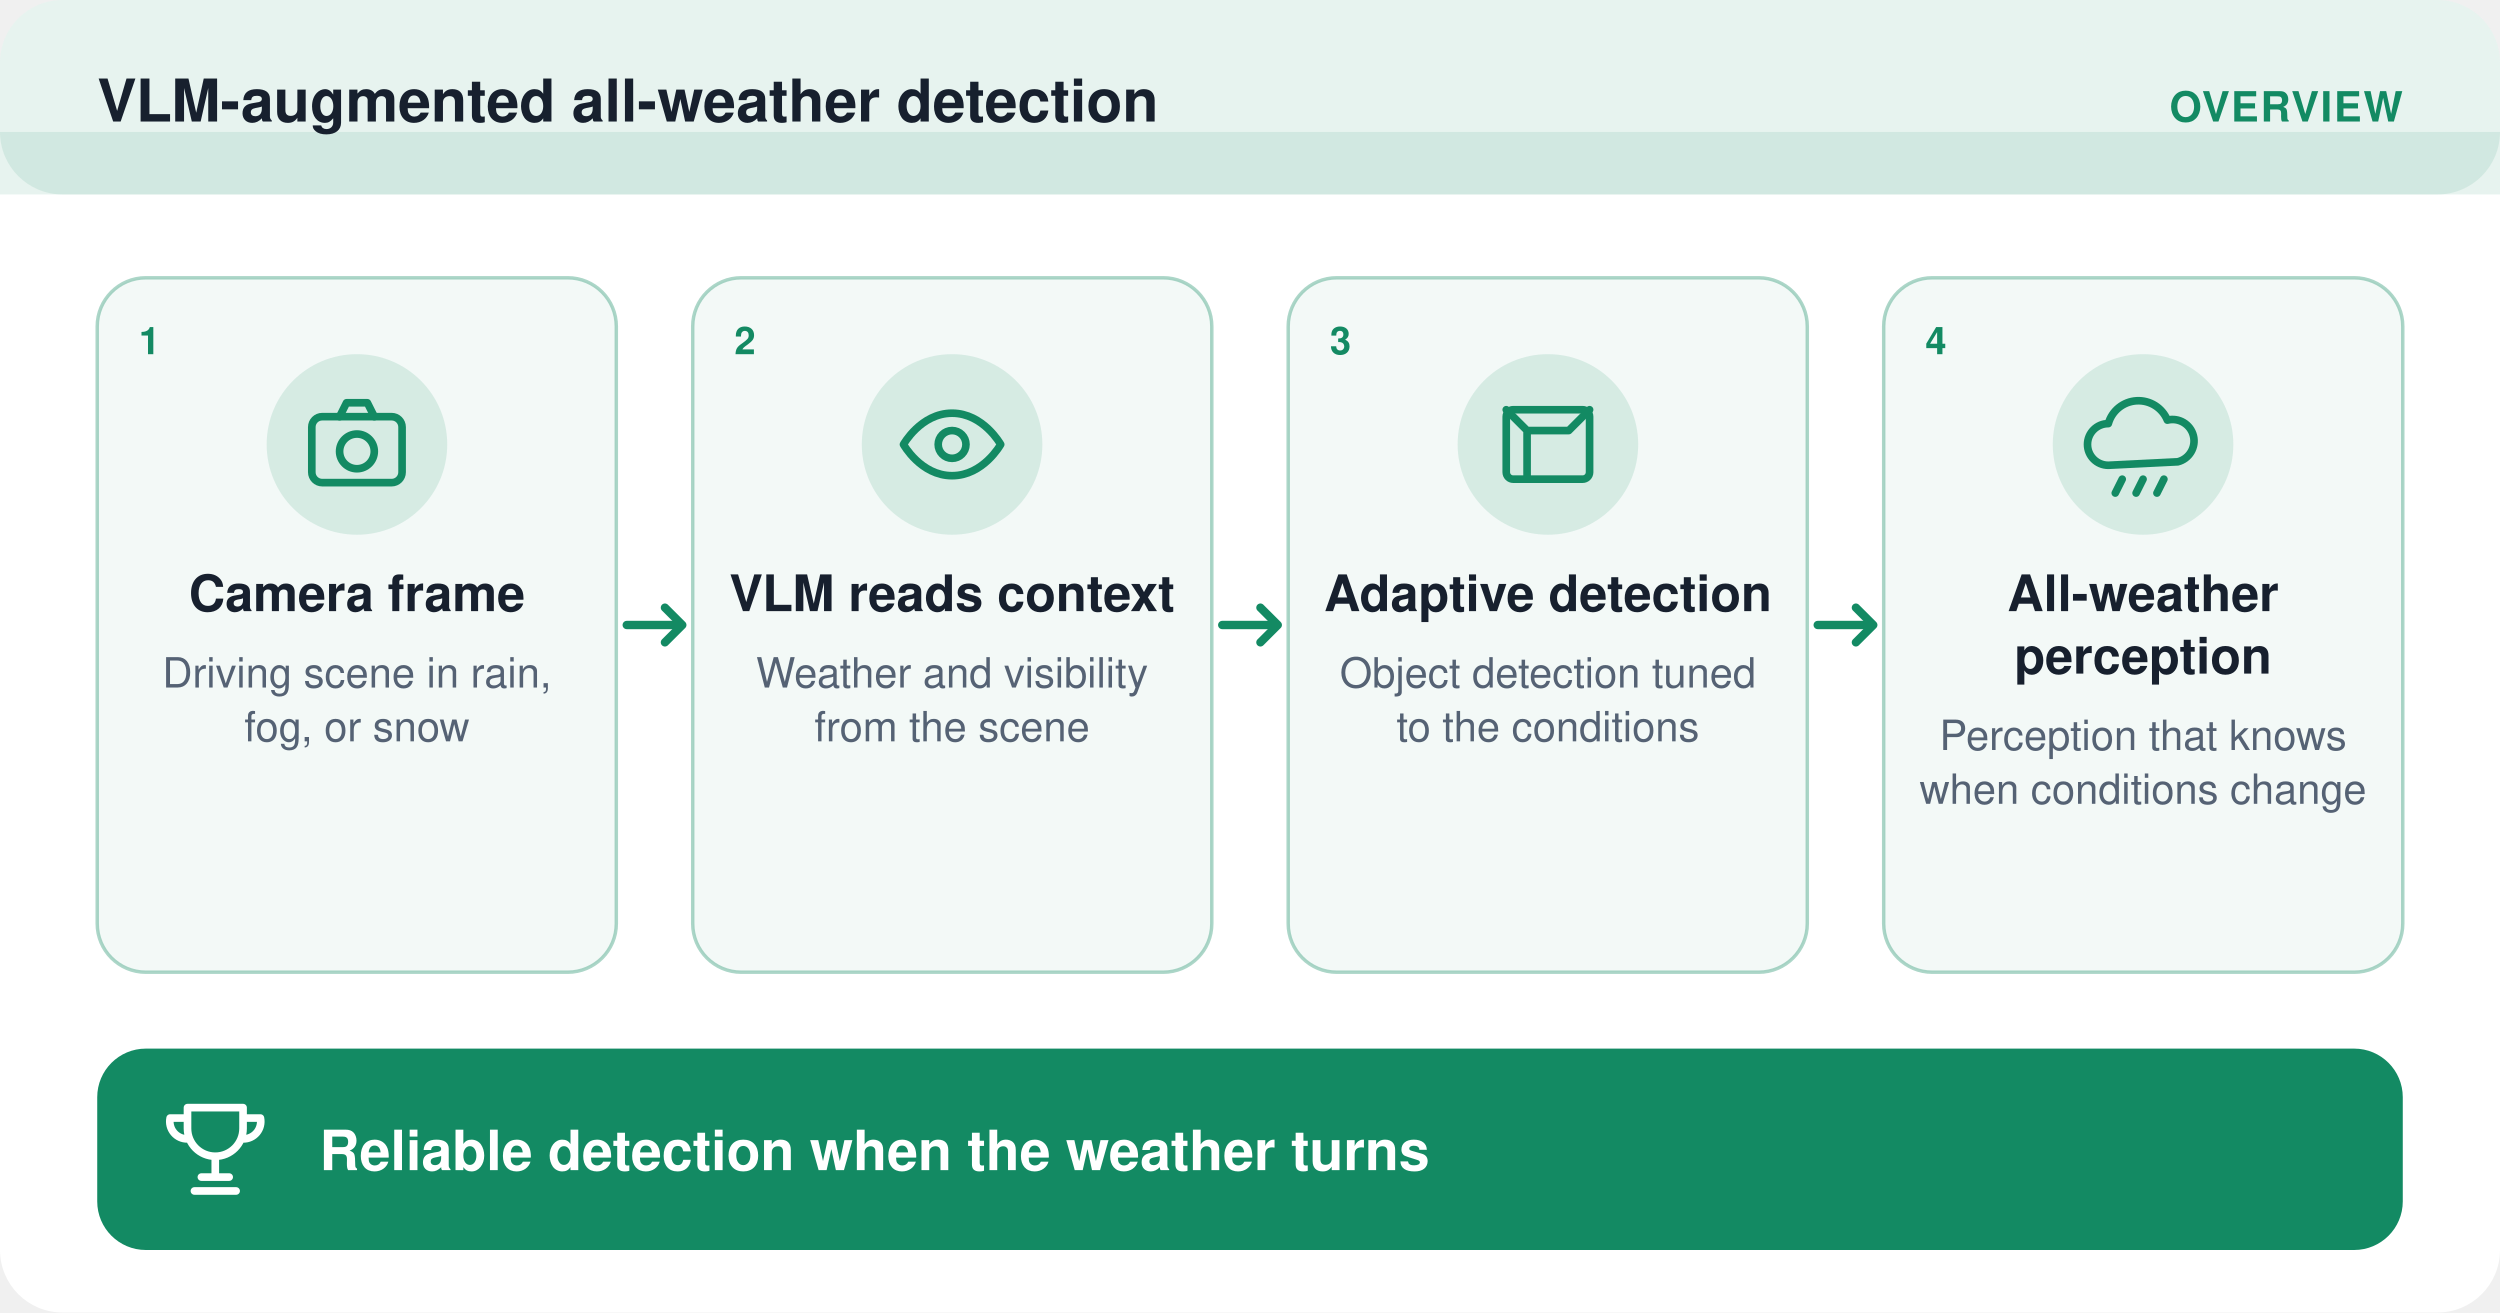
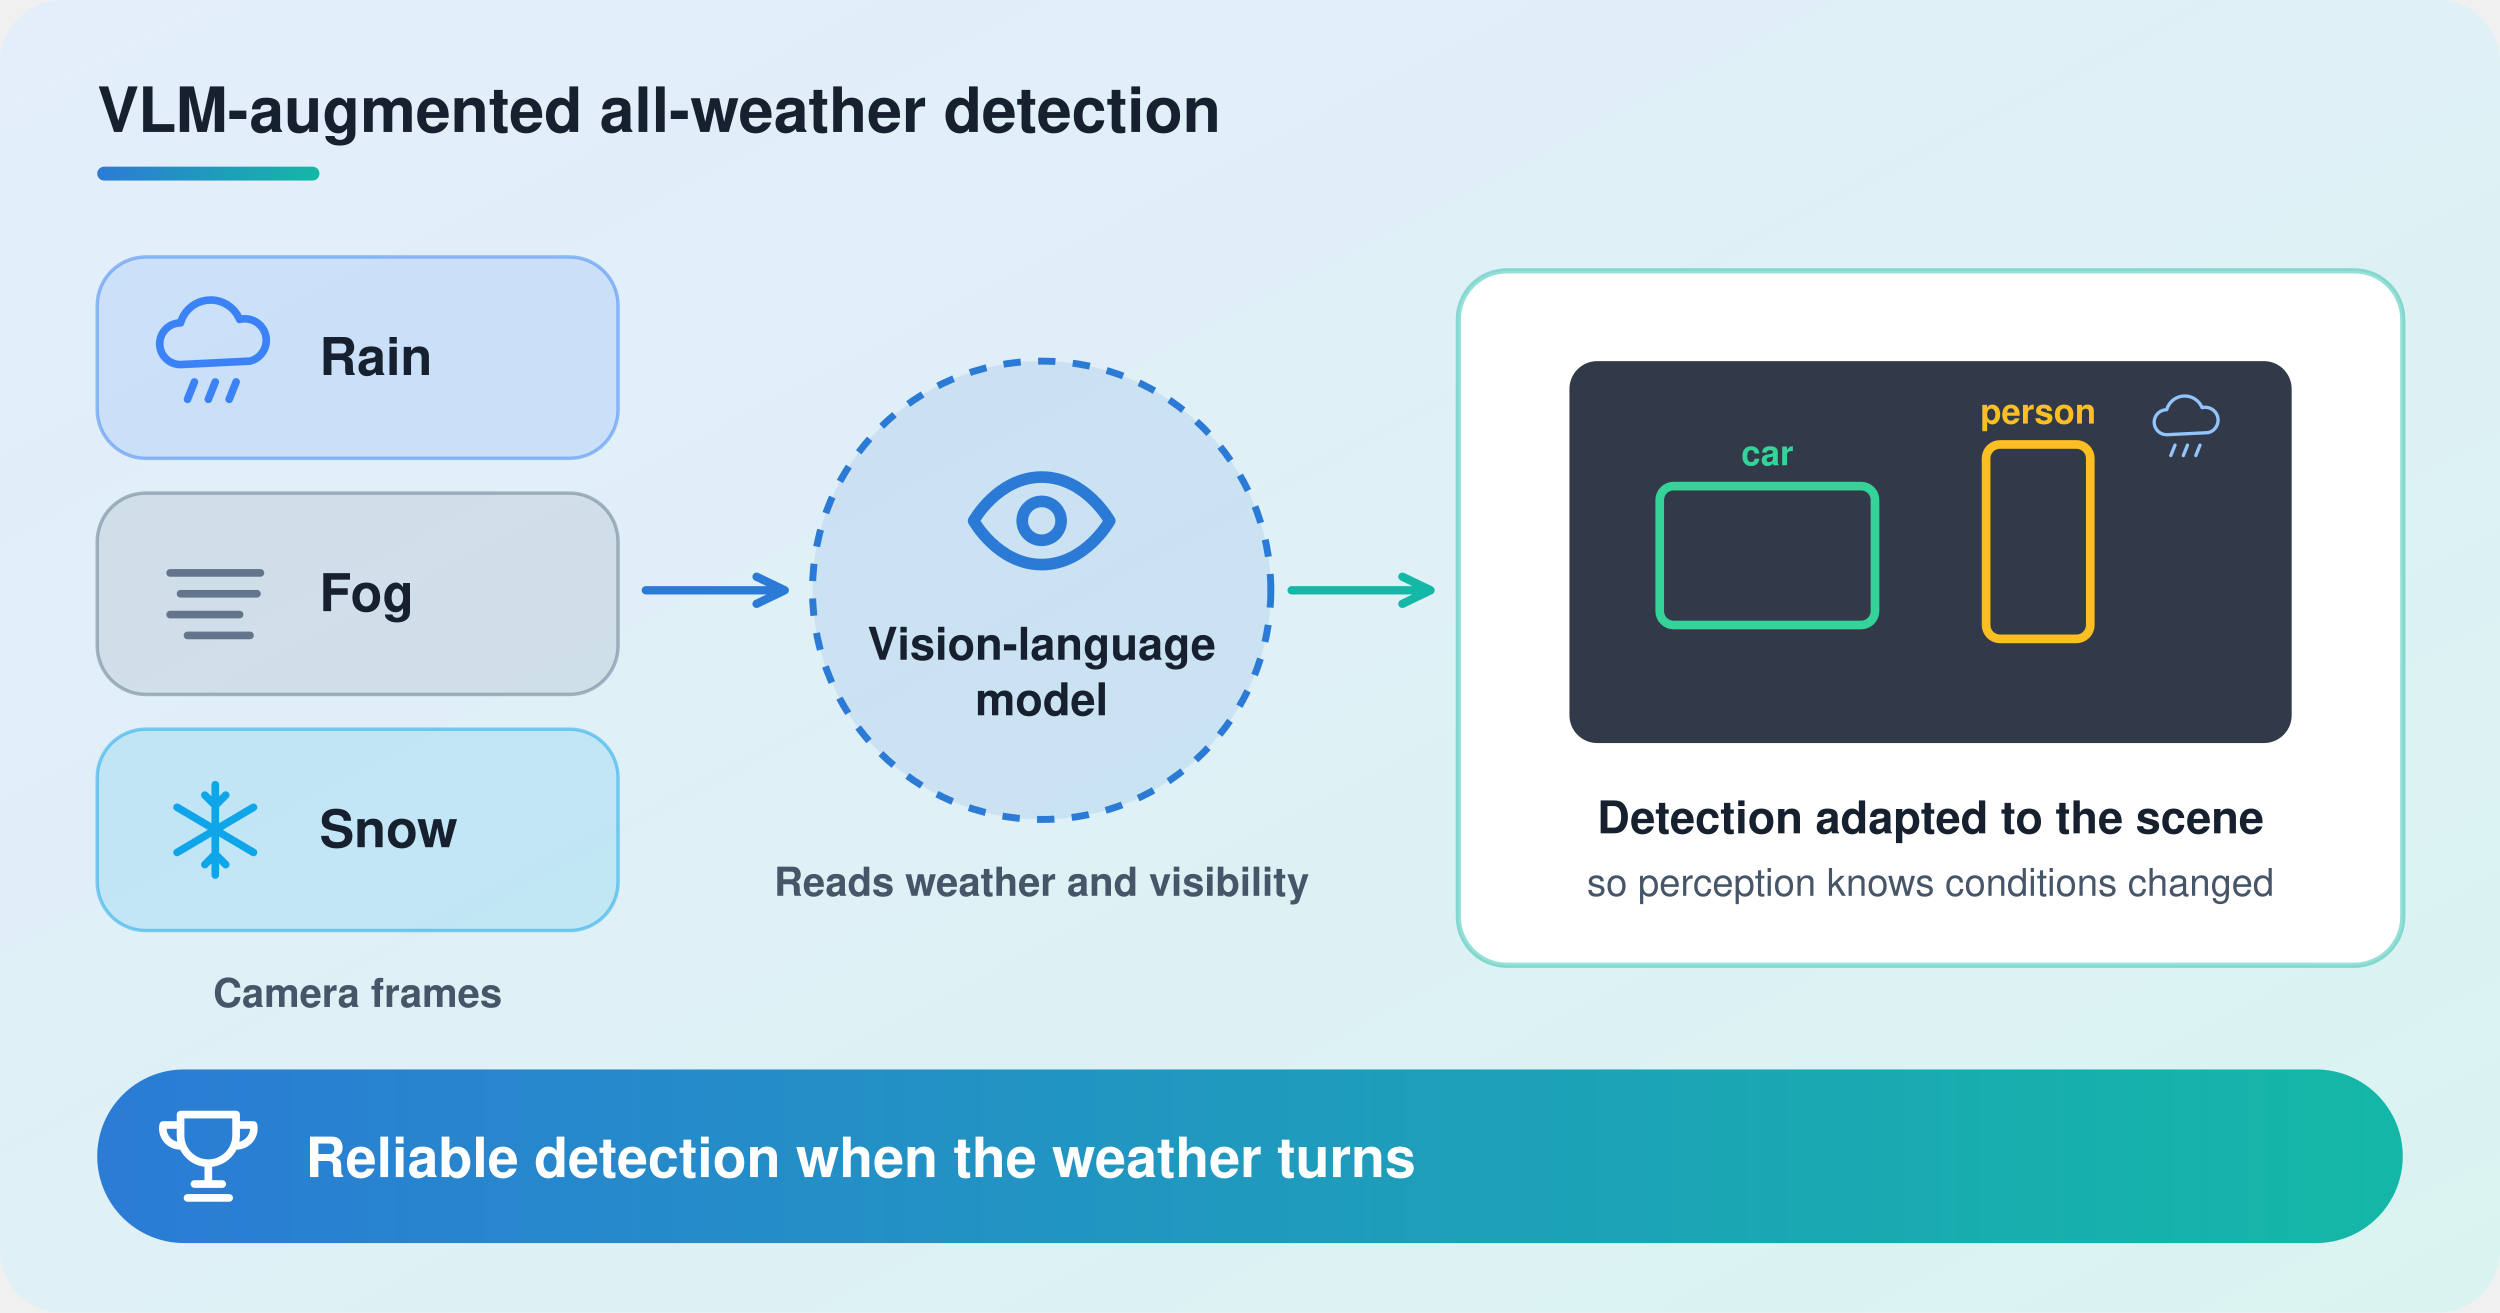
<svg xmlns="http://www.w3.org/2000/svg" viewBox="0 0 720 378" font-family="IBM Plex Sans, Helvetica, Arial, sans-serif">
-   <rect width="720" height="378" rx="18" fill="#ffffff" />
-   <rect width="720" height="56" rx="18" fill="#138a63" fill-opacity="0.10" />
-   <rect y="38" width="720" height="18" fill="#138a63" fill-opacity="0.10" />
-   <text x="28" y="35" font-size="17" font-weight="700" fill="#17202e">VLM-augmented all-weather detection</text>
-   <text x="692" y="35" font-size="12" font-weight="700" fill="#138a63" text-anchor="end" letter-spacing="0.5">OVERVIEW</text>
-   <rect x="28.0" y="80" width="149.5" height="200" rx="14" fill="#138a63" fill-opacity="0.05" stroke="#138a63" stroke-opacity="0.35" />
-   <text x="40.0" y="102" font-size="11" font-weight="700" fill="#138a63">1</text>
-   <circle cx="102.8" cy="128" r="26" fill="#138a63" fill-opacity="0.13" />
-   <g transform="translate(102.8,128)" fill="none" stroke="#138a63" stroke-width="2.2" stroke-linecap="round" stroke-linejoin="round">
-     <rect x="-13" y="-8" width="26" height="19" rx="3" />
-     <path d="M-5 -8l2-4h6l2 4" />
-     <circle cy="2" r="5" />
+   <defs>
+     <linearGradient id="bg" x1="0" y1="0" x2="1" y2="1">
+       <stop offset="0" stop-color="#2b7bd6" stop-opacity="0.13" />
+       <stop offset="1" stop-color="#14b8a6" stop-opacity="0.16" />
+     </linearGradient>
+     <linearGradient id="g" x1="0" y1="0" x2="1" y2="0">
+       <stop offset="0" stop-color="#2b7bd6" />
+       <stop offset="1" stop-color="#14b8a6" />
+     </linearGradient>
+   </defs>
+   <rect width="720" height="378" rx="18" fill="#fff" />
+   <rect width="720" height="378" rx="18" fill="url(#bg)" />
+   <text x="28.0" y="38.0" font-size="18" font-weight="700" fill="#17202e" text-anchor="start">VLM-augmented all-weather detection</text>
+   <rect x="28" y="48" width="64" height="4" rx="2" fill="url(#g)" />
+   <rect x="28" y="74" width="150" height="58" rx="14" fill="#3b82f6" fill-opacity="0.14" stroke="#3b82f6" stroke-opacity="0.5" />
+   <g transform="translate(62.0,103.0) scale(1.0)" fill="none" stroke="#3b82f6" stroke-width="2.2" stroke-linecap="round" stroke-linejoin="round">
+     <path d="M-10 2a6 6 0 0 1 0-12 9 9 0 0 1 17-1 6 6 0 0 1 3 12z" />
+     <path d="M-6 7l-2 5M0 7l-2 5M6 7l-2 5" />
  </g>
-   <text x="102.8" y="176" font-size="14.5" font-weight="700" fill="#17202e" text-anchor="middle">Camera frame</text>
-   <text x="102.8" y="198" font-size="12" fill="#556274" text-anchor="middle">Driving scene in rain,</text>
-   <text x="102.8" y="213.5" font-size="12" fill="#556274" text-anchor="middle">fog, or snow</text>
-   <path d="M180.5 180.0 h14" stroke="#138a63" stroke-width="2.4" stroke-linecap="round" />
-   <path d="M191.5 175.0 l5 5 -5 5" fill="none" stroke="#138a63" stroke-width="2.4" stroke-linecap="round" stroke-linejoin="round" />
-   <rect x="199.5" y="80" width="149.5" height="200" rx="14" fill="#138a63" fill-opacity="0.05" stroke="#138a63" stroke-opacity="0.35" />
-   <text x="211.5" y="102" font-size="11" font-weight="700" fill="#138a63">2</text>
-   <circle cx="274.2" cy="128" r="26" fill="#138a63" fill-opacity="0.13" />
-   <g transform="translate(274.2,128)" fill="none" stroke="#138a63" stroke-width="2.2" stroke-linecap="round" stroke-linejoin="round">
+   <text x="92.0" y="108.0" font-size="15" font-weight="700" fill="#17202e" text-anchor="start">Rain</text>
+   <rect x="28" y="142" width="150" height="58" rx="14" fill="#64748b" fill-opacity="0.14" stroke="#64748b" stroke-opacity="0.5" />
+   <g transform="translate(62.0,171.0) scale(1.0)" fill="none" stroke="#64748b" stroke-width="2.2" stroke-linecap="round" stroke-linejoin="round">
+     <path d="M-13 -6h26M-10 0h22M-13 6h20M-8 12h18" />
+   </g>
+   <text x="92.0" y="176.0" font-size="15" font-weight="700" fill="#17202e" text-anchor="start">Fog</text>
+   <rect x="28" y="210" width="150" height="58" rx="14" fill="#0ea5e9" fill-opacity="0.14" stroke="#0ea5e9" stroke-opacity="0.5" />
+   <g transform="translate(62.0,239.0) scale(1.0)" fill="none" stroke="#0ea5e9" stroke-width="2.2" stroke-linecap="round" stroke-linejoin="round">
+     <path d="M0 -13v26M-11 -6.5l22 13M-11 6.5l22-13M-3 -10l3 3 3-3M-3 10l3-3 3 3" />
+   </g>
+   <text x="92.0" y="244.0" font-size="15" font-weight="700" fill="#17202e" text-anchor="start">Snow</text>
+   <text x="103.0" y="290.0" font-size="11.5" font-weight="600" fill="#475569" text-anchor="middle">Camera frames</text>
+   <path d="M186.0 170.0L226.0 170.0M217.9 173.9L226.0 170.0L217.9 166.1" stroke="#2b7bd6" stroke-width="2.4" fill="none" stroke-linecap="round" stroke-linejoin="round" />
+   <circle cx="300" cy="170" r="66" fill="#2b7bd6" fill-opacity="0.12" stroke="#2b7bd6" stroke-width="2" stroke-dasharray="5 5" />
+   <g transform="translate(300.0,150.0) scale(1.4)" fill="none" stroke="#2b7bd6" stroke-width="2.4" stroke-linecap="round" stroke-linejoin="round">
    <path d="M-14 0s5-9 14-9 14 9 14 9-5 9-14 9-14-9-14-9z" />
    <circle r="4" />
  </g>
-   <text x="274.2" y="176" font-size="14.5" font-weight="700" fill="#17202e" text-anchor="middle">VLM reads context</text>
-   <text x="274.2" y="198" font-size="12" fill="#556274" text-anchor="middle">Weather and visibility</text>
-   <text x="274.2" y="213.5" font-size="12" fill="#556274" text-anchor="middle">from the scene</text>
-   <path d="M352.0 180.0 h14" stroke="#138a63" stroke-width="2.4" stroke-linecap="round" />
-   <path d="M363.0 175.0 l5 5 -5 5" fill="none" stroke="#138a63" stroke-width="2.4" stroke-linecap="round" stroke-linejoin="round" />
-   <rect x="371.0" y="80" width="149.5" height="200" rx="14" fill="#138a63" fill-opacity="0.05" stroke="#138a63" stroke-opacity="0.35" />
-   <text x="383.0" y="102" font-size="11" font-weight="700" fill="#138a63">3</text>
-   <circle cx="445.8" cy="128" r="26" fill="#138a63" fill-opacity="0.13" />
-   <g transform="translate(445.8,128)" fill="none" stroke="#138a63" stroke-width="2.2" stroke-linecap="round" stroke-linejoin="round">
-     <rect x="-12" y="-10" width="24" height="20" rx="2" />
-     <path d="M-12 -10l6 6h12l6-6M-6 -4v14" />
+   <text x="300.0" y="190.0" font-size="13" font-weight="700" fill="#17202e" text-anchor="middle">Vision-language</text>
+   <text x="300.0" y="206.0" font-size="13" font-weight="700" fill="#17202e" text-anchor="middle">model</text>
+   <text x="300.0" y="258.0" font-size="11.5" font-weight="600" fill="#475569" text-anchor="middle">Reads weather and visibility</text>
+   <path d="M372.0 170.0L412.0 170.0M403.9 173.9L412.0 170.0L403.9 166.1" stroke="#14b8a6" stroke-width="2.4" fill="none" stroke-linecap="round" stroke-linejoin="round" />
+   <rect x="420" y="78" width="272" height="200" rx="14" fill="#fff" fill-opacity="1" stroke="#14b8a6" stroke-opacity="0.45" stroke-width="1.5" />
+   <rect x="452" y="104" width="208" height="110" rx="8" fill="#0f172a" fill-opacity="0.85" />
+   <rect x="478" y="140" width="62" height="40" rx="4" fill="none" stroke="#34d399" stroke-width="2.5" />
+   <text x="509.0" y="134.0" font-size="10" font-weight="700" fill="#34d399" text-anchor="middle">car</text>
+   <rect x="572" y="128" width="30" height="56" rx="4" fill="none" stroke="#fbbf24" stroke-width="2.5" />
+   <text x="587.0" y="122.0" font-size="10" font-weight="700" fill="#fbbf24" text-anchor="middle">person</text>
+   <g transform="translate(630.0,124.0) scale(0.6)" fill="none" stroke="#93c5fd" stroke-width="1.6" stroke-linecap="round" stroke-linejoin="round">
+     <path d="M-10 2a6 6 0 0 1 0-12 9 9 0 0 1 17-1 6 6 0 0 1 3 12z" />
+     <path d="M-6 7l-2 5M0 7l-2 5M6 7l-2 5" />
  </g>
-   <text x="445.8" y="176" font-size="14.5" font-weight="700" fill="#17202e" text-anchor="middle">Adaptive detection</text>
-   <text x="445.8" y="198" font-size="12" fill="#556274" text-anchor="middle">Object detection tuned</text>
-   <text x="445.8" y="213.5" font-size="12" fill="#556274" text-anchor="middle">to the conditions</text>
-   <path d="M523.5 180.0 h14" stroke="#138a63" stroke-width="2.4" stroke-linecap="round" />
-   <path d="M534.5 175.0 l5 5 -5 5" fill="none" stroke="#138a63" stroke-width="2.4" stroke-linecap="round" stroke-linejoin="round" />
-   <rect x="542.5" y="80" width="149.5" height="200" rx="14" fill="#138a63" fill-opacity="0.05" stroke="#138a63" stroke-opacity="0.35" />
-   <text x="554.5" y="102" font-size="11" font-weight="700" fill="#138a63">4</text>
-   <circle cx="617.2" cy="128" r="26" fill="#138a63" fill-opacity="0.13" />
-   <g transform="translate(617.2,128)" fill="none" stroke="#138a63" stroke-width="2.2" stroke-linecap="round" stroke-linejoin="round">
-     <path d="M-10 6a6 6 0 0 1 0-12 9 9 0 0 1 17-1 6 6 0 0 1 3 12z" />
-     <path d="M-6 10l-2 4M0 10l-2 4M6 10l-2 4" />
-   </g>
-   <text x="617.2" y="176" font-size="14.5" font-weight="700" fill="#17202e" text-anchor="middle">All-weather</text>
-   <text x="617.2" y="194" font-size="14.5" font-weight="700" fill="#17202e" text-anchor="middle">perception</text>
-   <text x="617.2" y="216" font-size="12" fill="#556274" text-anchor="middle">Perception that knows</text>
-   <text x="617.2" y="231.5" font-size="12" fill="#556274" text-anchor="middle">when conditions change</text>
-   <rect x="28" y="302" width="664" height="58" rx="14" fill="#138a63" />
-   <g transform="translate(62,331)" fill="none" stroke="#fff" stroke-width="2.2" stroke-linecap="round" stroke-linejoin="round">
+   <text x="556.0" y="240.0" font-size="13" font-weight="700" fill="#17202e" text-anchor="middle">Detection adapted to the scene</text>
+   <text x="556.0" y="258.0" font-size="11" font-weight="400" fill="#475569" text-anchor="middle">so perception knows conditions changed</text>
+   <rect x="28" y="308" width="664" height="50" rx="25" fill="url(#g)" />
+   <g transform="translate(60.0,333.0) scale(1.0)" fill="none" stroke="#fff" stroke-width="2.2" stroke-linecap="round" stroke-linejoin="round">
    <path d="M-8 -12h16v6a8 8 0 0 1-16 0zM-8 -9h-5a5 5 0 0 0 5 6M8 -9h5a5 5 0 0 1-5 6M0 2v6M-6 12h12M-4 8h8" />
  </g>
-   <text x="92" y="337" font-size="16" font-weight="700" fill="#ffffff">Reliable detection when the weather turns</text>
+   <text x="88.0" y="339.0" font-size="16" font-weight="700" fill="#fff" text-anchor="start">Reliable detection when the weather turns</text>
</svg>
